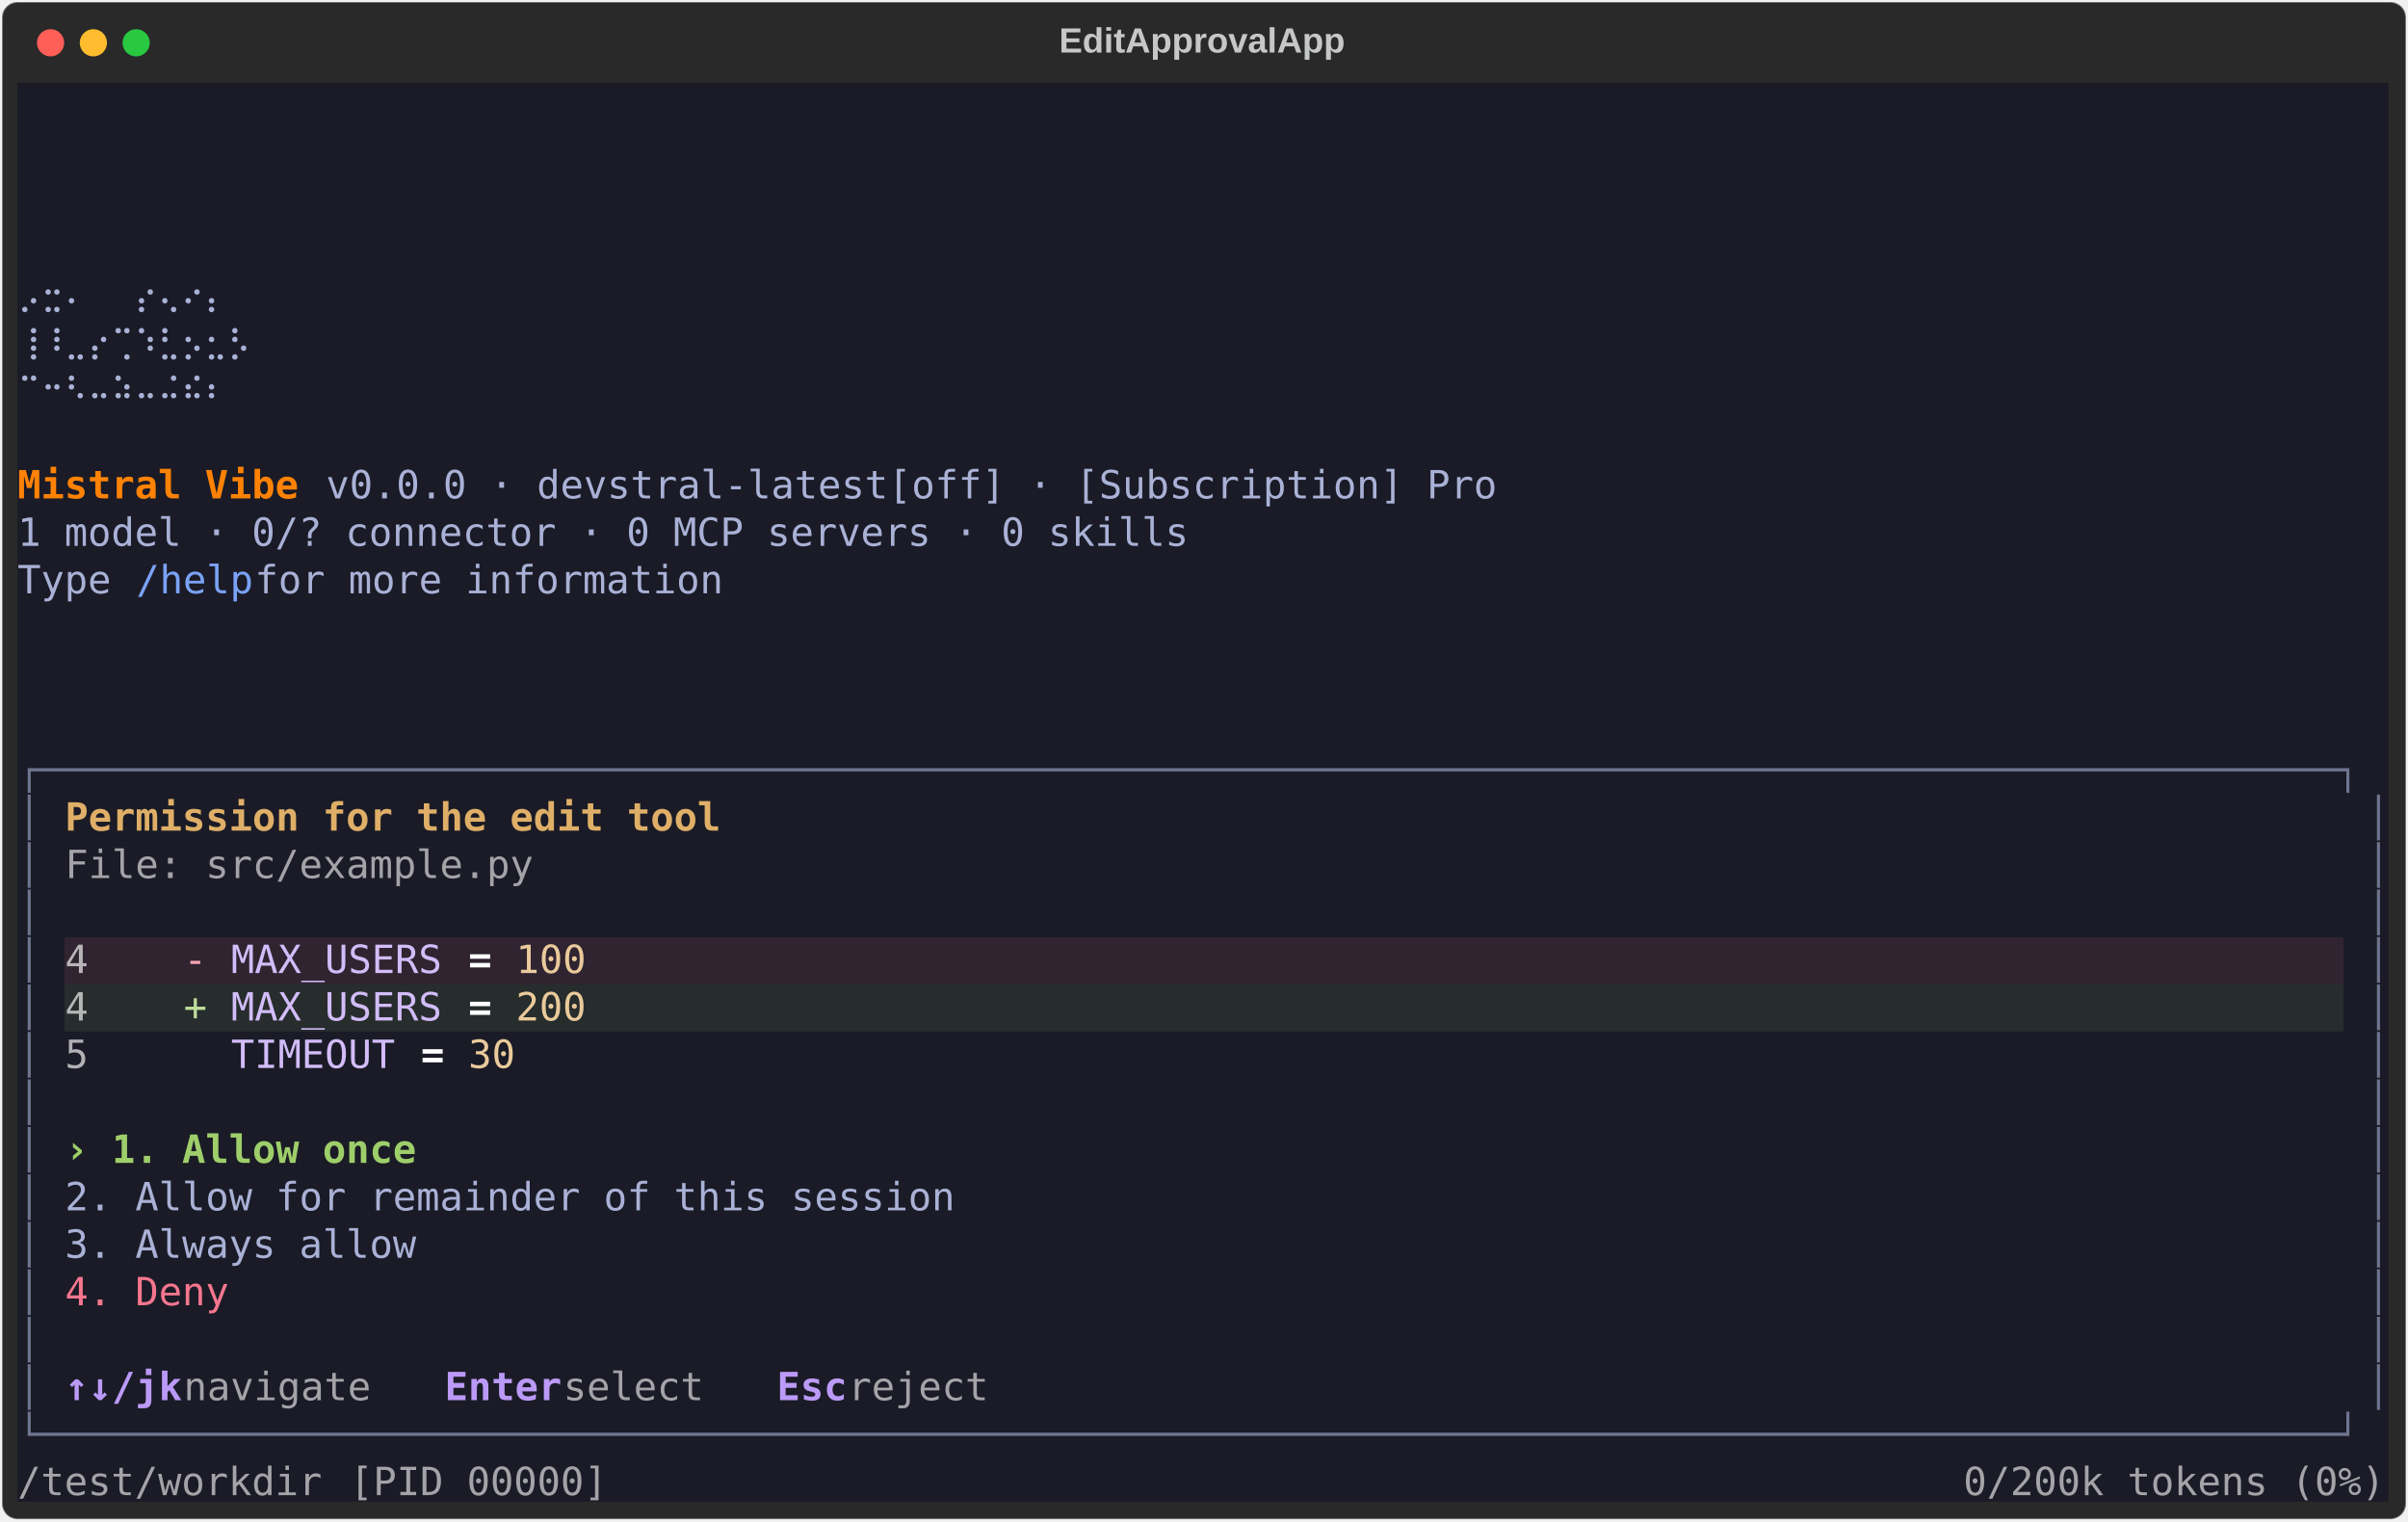
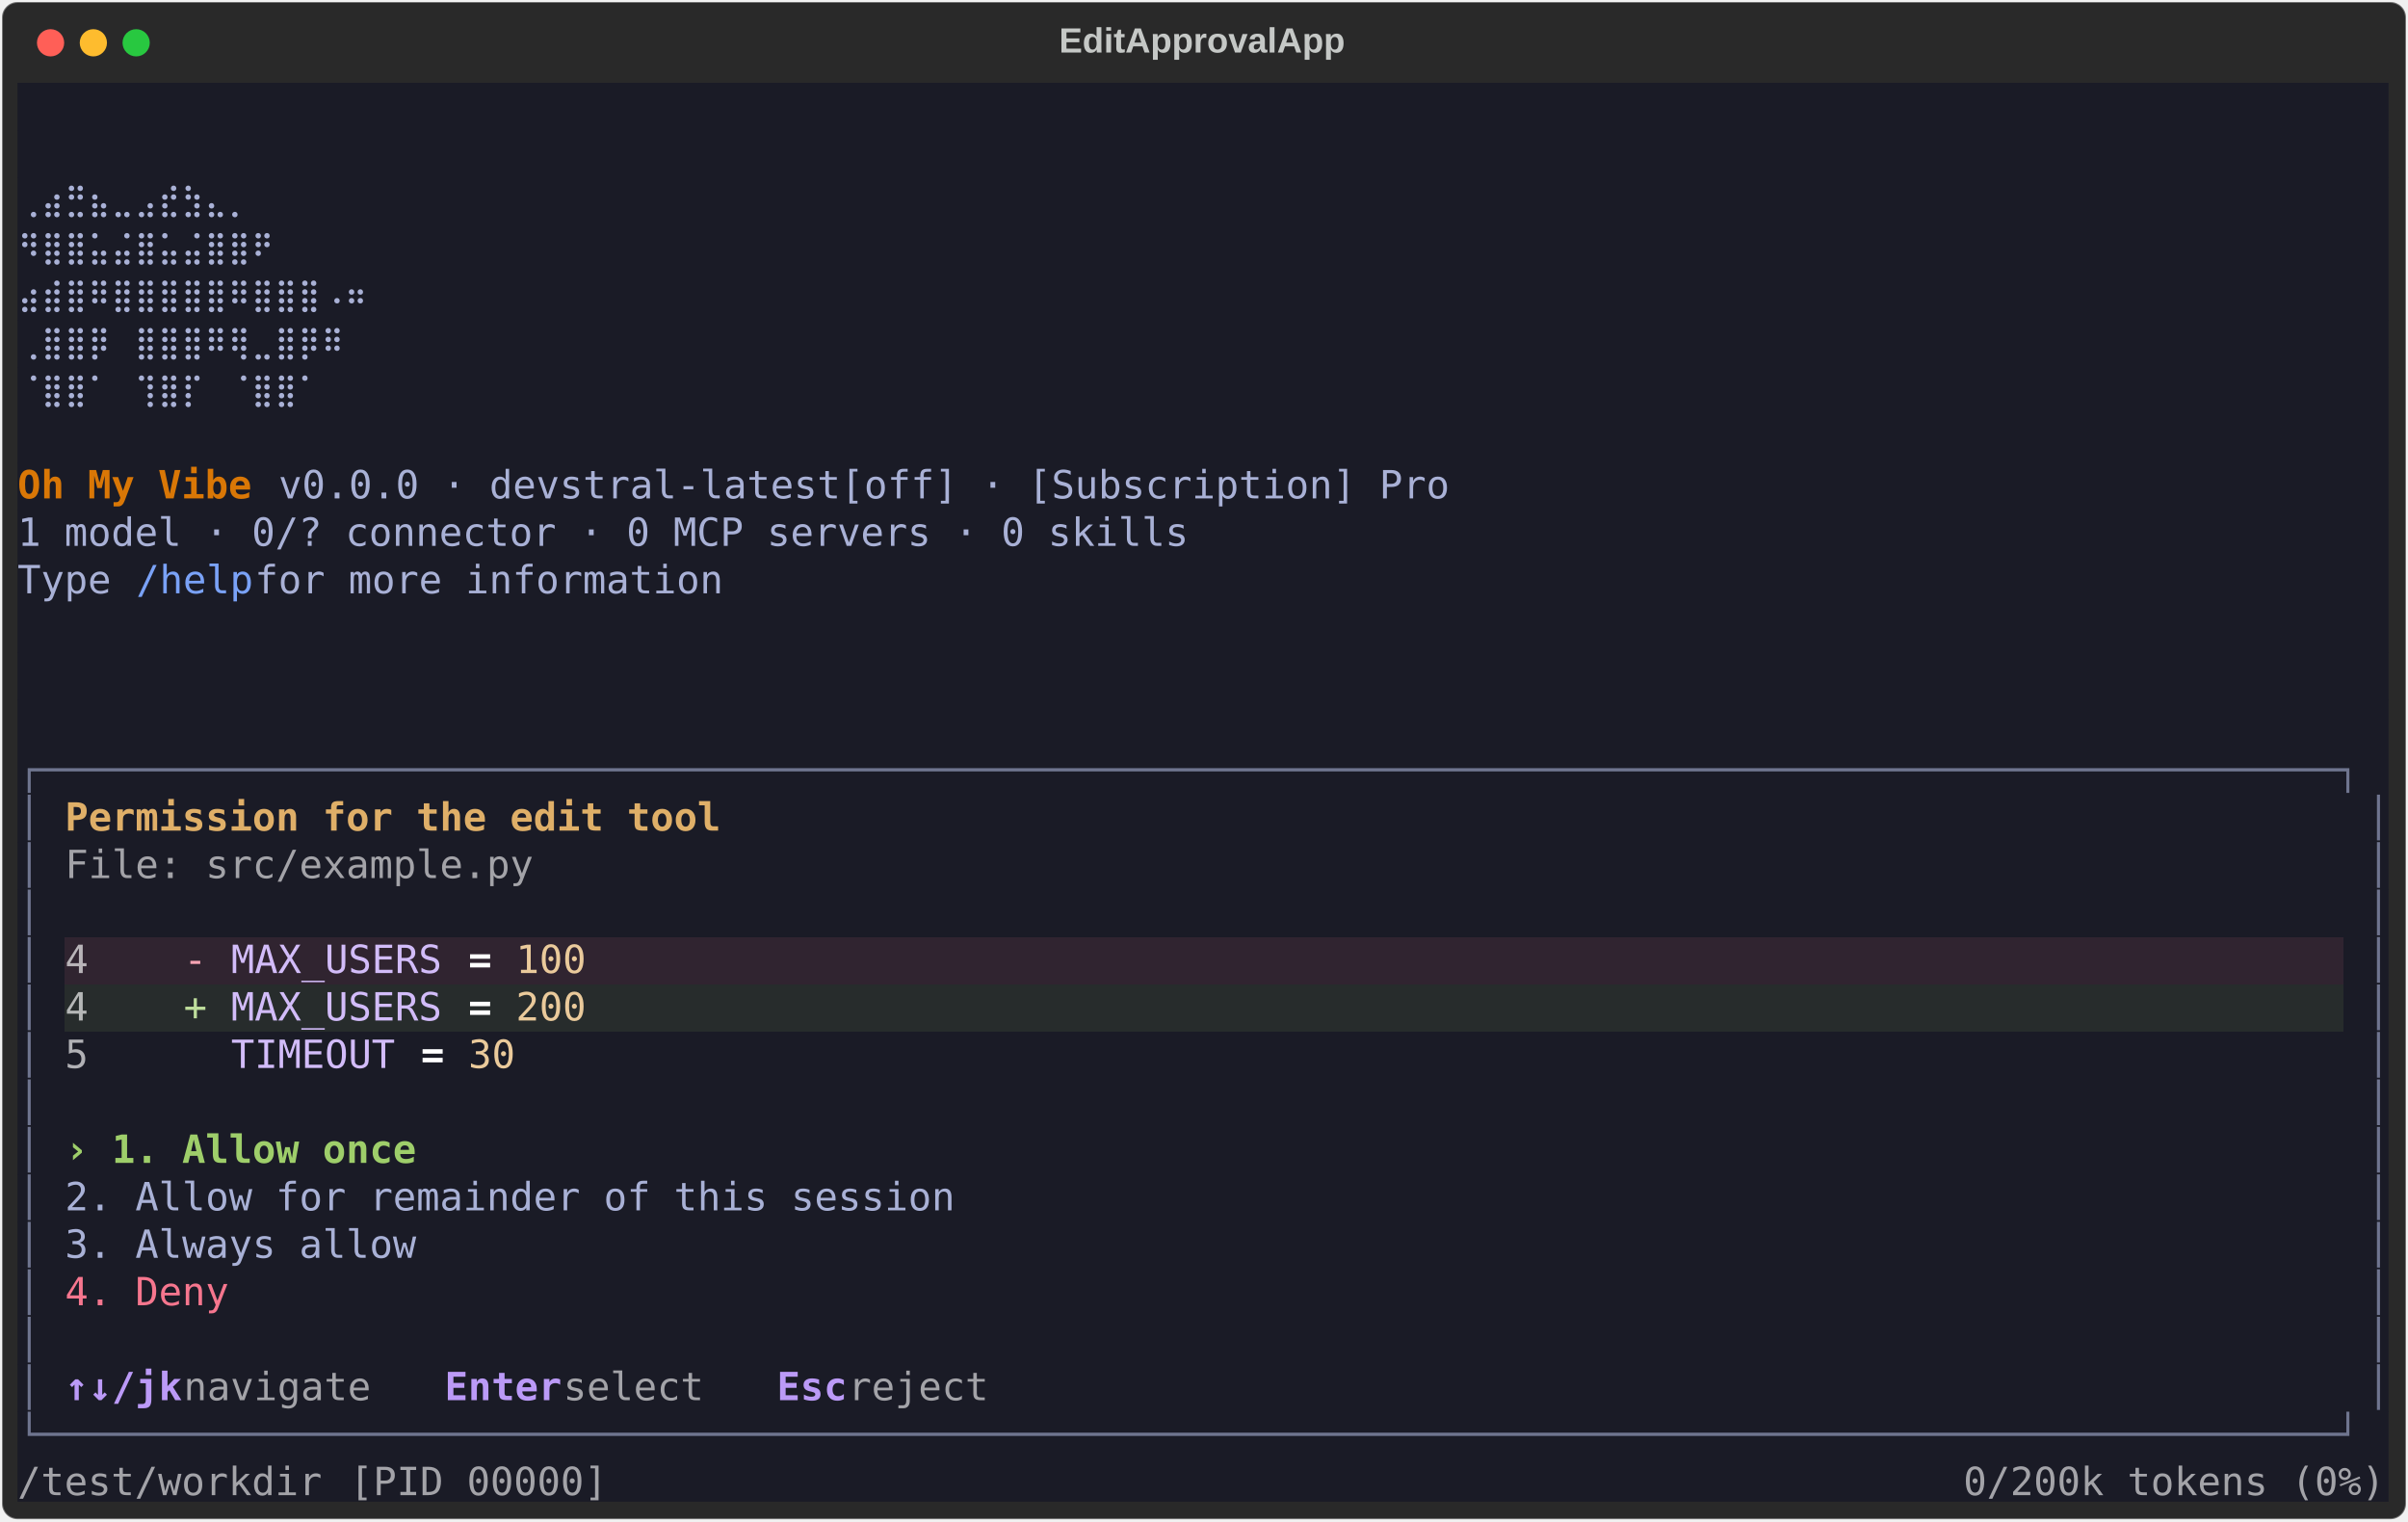
<svg xmlns="http://www.w3.org/2000/svg" class="rich-terminal" viewBox="0 0 1238 782.0">
  <style>

    @font-face {
        font-family: "Fira Code";
        src: local("FiraCode-Regular"),
                url("https://cdnjs.cloudflare.com/ajax/libs/firacode/6.2.0/woff2/FiraCode-Regular.woff2") format("woff2"),
                url("https://cdnjs.cloudflare.com/ajax/libs/firacode/6.2.0/woff/FiraCode-Regular.woff") format("woff");
        font-style: normal;
        font-weight: 400;
    }
    @font-face {
        font-family: "Fira Code";
        src: local("FiraCode-Bold"),
                url("https://cdnjs.cloudflare.com/ajax/libs/firacode/6.2.0/woff2/FiraCode-Bold.woff2") format("woff2"),
                url("https://cdnjs.cloudflare.com/ajax/libs/firacode/6.2.0/woff/FiraCode-Bold.woff") format("woff");
        font-style: bold;
        font-weight: 700;
    }

    .terminal-matrix {
        font-family: Fira Code, monospace;
        font-size: 20px;
        line-height: 24.4px;
        font-variant-east-asian: full-width;
    }

    .terminal-title {
        font-size: 18px;
        font-weight: bold;
        font-family: arial;
    }

    .terminal-r1 { fill: #c5c8c6 }
.terminal-r2 { fill: #a9b1d6 }
- .terminal-r3 { fill: #ff8205;font-weight: bold }
+ .terminal-r3 { fill: #d97706;font-weight: bold }
.terminal-r4 { fill: #1a1b26 }
.terminal-r5 { fill: #7aa2f7 }
.terminal-r6 { fill: #6f758f }
.terminal-r7 { fill: #dfaf68;font-weight: bold }
.terminal-r8 { fill: #a3a3a8 }
.terminal-r9 { fill: #b8b4b8 }
.terminal-r10 { fill: #f9a4b4 }
.terminal-r11 { fill: #d2bcf9 }
.terminal-r12 { fill: #ffffff }
.terminal-r13 { fill: #ffffff;font-weight: bold }
.terminal-r14 { fill: #eaca9b }
.terminal-r15 { fill: #b5b7b7 }
.terminal-r16 { fill: #bede9c }
.terminal-r17 { fill: #b1b1b5 }
.terminal-r18 { fill: #9ece6a;font-weight: bold }
.terminal-r19 { fill: #f6768e }
.terminal-r20 { fill: #bb9af7;font-weight: bold }
    </style>
  <defs>
    <clipPath id="terminal-clip-terminal">
      <rect x="0" y="0" width="1219.0" height="731.0" />
    </clipPath>
    <clipPath id="terminal-line-0">
      <rect x="0" y="1.5" width="1220" height="24.65" />
    </clipPath>
    <clipPath id="terminal-line-1">
      <rect x="0" y="25.9" width="1220" height="24.65" />
    </clipPath>
    <clipPath id="terminal-line-2">
      <rect x="0" y="50.3" width="1220" height="24.65" />
    </clipPath>
    <clipPath id="terminal-line-3">
      <rect x="0" y="74.7" width="1220" height="24.65" />
    </clipPath>
    <clipPath id="terminal-line-4">
      <rect x="0" y="99.1" width="1220" height="24.65" />
    </clipPath>
    <clipPath id="terminal-line-5">
      <rect x="0" y="123.5" width="1220" height="24.65" />
    </clipPath>
    <clipPath id="terminal-line-6">
      <rect x="0" y="147.9" width="1220" height="24.65" />
    </clipPath>
    <clipPath id="terminal-line-7">
      <rect x="0" y="172.3" width="1220" height="24.65" />
    </clipPath>
    <clipPath id="terminal-line-8">
      <rect x="0" y="196.7" width="1220" height="24.65" />
    </clipPath>
    <clipPath id="terminal-line-9">
      <rect x="0" y="221.1" width="1220" height="24.65" />
    </clipPath>
    <clipPath id="terminal-line-10">
      <rect x="0" y="245.5" width="1220" height="24.65" />
    </clipPath>
    <clipPath id="terminal-line-11">
      <rect x="0" y="269.9" width="1220" height="24.65" />
    </clipPath>
    <clipPath id="terminal-line-12">
      <rect x="0" y="294.3" width="1220" height="24.65" />
    </clipPath>
    <clipPath id="terminal-line-13">
      <rect x="0" y="318.7" width="1220" height="24.65" />
    </clipPath>
    <clipPath id="terminal-line-14">
      <rect x="0" y="343.1" width="1220" height="24.65" />
    </clipPath>
    <clipPath id="terminal-line-15">
      <rect x="0" y="367.5" width="1220" height="24.65" />
    </clipPath>
    <clipPath id="terminal-line-16">
      <rect x="0" y="391.9" width="1220" height="24.65" />
    </clipPath>
    <clipPath id="terminal-line-17">
      <rect x="0" y="416.3" width="1220" height="24.65" />
    </clipPath>
    <clipPath id="terminal-line-18">
      <rect x="0" y="440.7" width="1220" height="24.65" />
    </clipPath>
    <clipPath id="terminal-line-19">
      <rect x="0" y="465.1" width="1220" height="24.65" />
    </clipPath>
    <clipPath id="terminal-line-20">
      <rect x="0" y="489.5" width="1220" height="24.65" />
    </clipPath>
    <clipPath id="terminal-line-21">
      <rect x="0" y="513.9" width="1220" height="24.65" />
    </clipPath>
    <clipPath id="terminal-line-22">
      <rect x="0" y="538.3" width="1220" height="24.65" />
    </clipPath>
    <clipPath id="terminal-line-23">
      <rect x="0" y="562.7" width="1220" height="24.65" />
    </clipPath>
    <clipPath id="terminal-line-24">
      <rect x="0" y="587.1" width="1220" height="24.65" />
    </clipPath>
    <clipPath id="terminal-line-25">
      <rect x="0" y="611.5" width="1220" height="24.65" />
    </clipPath>
    <clipPath id="terminal-line-26">
      <rect x="0" y="635.9" width="1220" height="24.65" />
    </clipPath>
    <clipPath id="terminal-line-27">
      <rect x="0" y="660.3" width="1220" height="24.65" />
    </clipPath>
    <clipPath id="terminal-line-28">
      <rect x="0" y="684.7" width="1220" height="24.65" />
    </clipPath>
  </defs>
  <rect fill="#292929" stroke="rgba(255,255,255,0.35)" stroke-width="1" x="1" y="1" width="1236" height="780" rx="8" />
  <text class="terminal-title" fill="#c5c8c6" text-anchor="middle" x="618" y="27">EditApprovalApp</text>
  <g transform="translate(26,22)">
    <circle cx="0" cy="0" r="7" fill="#ff5f57" />
    <circle cx="22" cy="0" r="7" fill="#febc2e" />
    <circle cx="44" cy="0" r="7" fill="#28c840" />
  </g>
  <g transform="translate(9, 41)" clip-path="url(#terminal-clip-terminal)">
    <rect fill="#1a1b26" x="0" y="1.5" width="1220" height="24.65" shape-rendering="crispEdges" />
    <rect fill="#1a1b26" x="0" y="25.9" width="1220" height="24.65" shape-rendering="crispEdges" />
-     <rect fill="#1a1b26" x="0" y="50.3" width="1220" height="24.65" shape-rendering="crispEdges" />
-     <rect fill="#1a1b26" x="0" y="74.7" width="1220" height="24.65" shape-rendering="crispEdges" />
-     <rect fill="#1a1b26" x="0" y="99.1" width="134.2" height="24.65" shape-rendering="crispEdges" />
-     <rect fill="#1a1b26" x="134.2" y="99.1" width="646.6" height="24.65" shape-rendering="crispEdges" />
-     <rect fill="#1a1b26" x="780.8" y="99.1" width="439.2" height="24.65" shape-rendering="crispEdges" />
-     <rect fill="#1a1b26" x="0" y="123.5" width="134.2" height="24.65" shape-rendering="crispEdges" />
-     <rect fill="#1a1b26" x="134.2" y="123.5" width="646.6" height="24.65" shape-rendering="crispEdges" />
-     <rect fill="#1a1b26" x="780.8" y="123.5" width="439.2" height="24.65" shape-rendering="crispEdges" />
-     <rect fill="#1a1b26" x="0" y="147.9" width="134.2" height="24.65" shape-rendering="crispEdges" />
-     <rect fill="#1a1b26" x="134.2" y="147.9" width="646.6" height="24.65" shape-rendering="crispEdges" />
-     <rect fill="#1a1b26" x="780.8" y="147.9" width="439.2" height="24.65" shape-rendering="crispEdges" />
-     <rect fill="#1a1b26" x="0" y="172.3" width="780.8" height="24.65" shape-rendering="crispEdges" />
-     <rect fill="#1a1b26" x="780.8" y="172.3" width="439.2" height="24.65" shape-rendering="crispEdges" />
-     <rect fill="#1a1b26" x="0" y="196.7" width="146.4" height="24.65" shape-rendering="crispEdges" />
-     <rect fill="#1a1b26" x="146.4" y="196.7" width="12.2" height="24.65" shape-rendering="crispEdges" />
-     <rect fill="#1a1b26" x="158.6" y="196.7" width="610" height="24.65" shape-rendering="crispEdges" />
-     <rect fill="#1a1b26" x="768.6" y="196.7" width="12.2" height="24.65" shape-rendering="crispEdges" />
-     <rect fill="#1a1b26" x="780.8" y="196.7" width="439.2" height="24.65" shape-rendering="crispEdges" />
+     <rect fill="#1a1b26" x="0" y="50.3" width="219.6" height="24.65" shape-rendering="crispEdges" />
+     <rect fill="#1a1b26" x="219.6" y="50.3" width="536.8" height="24.65" shape-rendering="crispEdges" />
+     <rect fill="#1a1b26" x="756.4" y="50.3" width="463.6" height="24.65" shape-rendering="crispEdges" />
+     <rect fill="#1a1b26" x="0" y="74.7" width="219.6" height="24.65" shape-rendering="crispEdges" />
+     <rect fill="#1a1b26" x="219.6" y="74.7" width="524.6" height="24.65" shape-rendering="crispEdges" />
+     <rect fill="#1a1b26" x="744.2" y="74.7" width="12.2" height="24.65" shape-rendering="crispEdges" />
+     <rect fill="#1a1b26" x="756.4" y="74.7" width="463.6" height="24.65" shape-rendering="crispEdges" />
+     <rect fill="#1a1b26" x="0" y="99.1" width="219.6" height="24.65" shape-rendering="crispEdges" />
+     <rect fill="#1a1b26" x="219.6" y="99.1" width="524.6" height="24.65" shape-rendering="crispEdges" />
+     <rect fill="#1a1b26" x="744.2" y="99.1" width="12.2" height="24.65" shape-rendering="crispEdges" />
+     <rect fill="#1a1b26" x="756.4" y="99.1" width="463.6" height="24.65" shape-rendering="crispEdges" />
+     <rect fill="#1a1b26" x="0" y="123.5" width="219.6" height="24.65" shape-rendering="crispEdges" />
+     <rect fill="#1a1b26" x="219.6" y="123.5" width="524.6" height="24.65" shape-rendering="crispEdges" />
+     <rect fill="#1a1b26" x="744.2" y="123.5" width="12.2" height="24.65" shape-rendering="crispEdges" />
+     <rect fill="#1a1b26" x="756.4" y="123.5" width="463.6" height="24.65" shape-rendering="crispEdges" />
+     <rect fill="#1a1b26" x="0" y="147.9" width="219.6" height="24.65" shape-rendering="crispEdges" />
+     <rect fill="#1a1b26" x="219.6" y="147.9" width="524.6" height="24.65" shape-rendering="crispEdges" />
+     <rect fill="#1a1b26" x="744.2" y="147.9" width="12.2" height="24.65" shape-rendering="crispEdges" />
+     <rect fill="#1a1b26" x="756.4" y="147.9" width="463.6" height="24.65" shape-rendering="crispEdges" />
+     <rect fill="#1a1b26" x="0" y="172.3" width="756.4" height="24.65" shape-rendering="crispEdges" />
+     <rect fill="#1a1b26" x="756.4" y="172.3" width="463.6" height="24.65" shape-rendering="crispEdges" />
+     <rect fill="#1a1b26" x="0" y="196.7" width="122" height="24.65" shape-rendering="crispEdges" />
+     <rect fill="#1a1b26" x="122" y="196.7" width="12.2" height="24.65" shape-rendering="crispEdges" />
+     <rect fill="#1a1b26" x="134.2" y="196.7" width="610" height="24.65" shape-rendering="crispEdges" />
+     <rect fill="#1a1b26" x="744.2" y="196.7" width="12.2" height="24.65" shape-rendering="crispEdges" />
+     <rect fill="#1a1b26" x="756.4" y="196.7" width="463.6" height="24.65" shape-rendering="crispEdges" />
    <rect fill="#1a1b26" x="0" y="221.1" width="610" height="24.65" shape-rendering="crispEdges" />
-     <rect fill="#1a1b26" x="610" y="221.1" width="170.8" height="24.65" shape-rendering="crispEdges" />
-     <rect fill="#1a1b26" x="780.8" y="221.1" width="439.2" height="24.65" shape-rendering="crispEdges" />
+     <rect fill="#1a1b26" x="610" y="221.1" width="146.4" height="24.65" shape-rendering="crispEdges" />
+     <rect fill="#1a1b26" x="756.4" y="221.1" width="463.6" height="24.65" shape-rendering="crispEdges" />
    <rect fill="#1a1b26" x="0" y="245.5" width="61" height="24.65" shape-rendering="crispEdges" />
    <rect fill="#1a1b26" x="61" y="245.5" width="61" height="24.65" shape-rendering="crispEdges" />
    <rect fill="#1a1b26" x="122" y="245.5" width="256.2" height="24.65" shape-rendering="crispEdges" />
-     <rect fill="#1a1b26" x="378.2" y="245.5" width="402.6" height="24.65" shape-rendering="crispEdges" />
-     <rect fill="#1a1b26" x="780.8" y="245.5" width="439.2" height="24.65" shape-rendering="crispEdges" />
+     <rect fill="#1a1b26" x="378.2" y="245.5" width="378.2" height="24.65" shape-rendering="crispEdges" />
+     <rect fill="#1a1b26" x="756.4" y="245.5" width="463.6" height="24.65" shape-rendering="crispEdges" />
    <rect fill="#1a1b26" x="0" y="269.9" width="1220" height="24.65" shape-rendering="crispEdges" />
    <rect fill="#1a1b26" x="0" y="294.3" width="1220" height="24.65" shape-rendering="crispEdges" />
    <rect fill="#1a1b26" x="0" y="318.7" width="0" height="24.65" shape-rendering="crispEdges" />
    <rect fill="#1a1b26" x="0" y="318.7" width="1220" height="24.65" shape-rendering="crispEdges" />
    <rect fill="#1a1b26" x="0" y="343.1" width="1220" height="24.65" shape-rendering="crispEdges" />
    <rect fill="#1a1b26" x="0" y="367.5" width="12.2" height="24.65" shape-rendering="crispEdges" />
    <rect fill="#1a1b26" x="12.2" y="367.5" width="12.2" height="24.65" shape-rendering="crispEdges" />
    <rect fill="#1a1b26" x="24.4" y="367.5" width="341.6" height="24.65" shape-rendering="crispEdges" />
    <rect fill="#1a1b26" x="366" y="367.5" width="841.8" height="24.65" shape-rendering="crispEdges" />
    <rect fill="#1a1b26" x="1207.8" y="367.5" width="12.2" height="24.65" shape-rendering="crispEdges" />
    <rect fill="#1a1b26" x="0" y="391.9" width="12.2" height="24.65" shape-rendering="crispEdges" />
    <rect fill="#1a1b26" x="12.2" y="391.9" width="12.2" height="24.65" shape-rendering="crispEdges" />
    <rect fill="#1a1b26" x="24.4" y="391.9" width="244" height="24.65" shape-rendering="crispEdges" />
    <rect fill="#1a1b26" x="268.4" y="391.9" width="939.4" height="24.65" shape-rendering="crispEdges" />
    <rect fill="#1a1b26" x="1207.8" y="391.9" width="12.2" height="24.65" shape-rendering="crispEdges" />
    <rect fill="#1a1b26" x="0" y="416.3" width="12.2" height="24.65" shape-rendering="crispEdges" />
    <rect fill="#1a1b26" x="12.2" y="416.3" width="12.2" height="24.65" shape-rendering="crispEdges" />
    <rect fill="#1a1b26" x="24.4" y="416.3" width="0" height="24.65" shape-rendering="crispEdges" />
    <rect fill="#1a1b26" x="24.4" y="416.3" width="1183.4" height="24.65" shape-rendering="crispEdges" />
    <rect fill="#1a1b26" x="1207.8" y="416.3" width="12.2" height="24.65" shape-rendering="crispEdges" />
    <rect fill="#1a1b26" x="0" y="440.7" width="12.2" height="24.65" shape-rendering="crispEdges" />
    <rect fill="#1a1b26" x="12.2" y="440.7" width="12.2" height="24.65" shape-rendering="crispEdges" />
    <rect fill="#302430" x="24.4" y="440.7" width="61" height="24.65" shape-rendering="crispEdges" />
    <rect fill="#302430" x="85.4" y="440.7" width="24.4" height="24.65" shape-rendering="crispEdges" />
    <rect fill="#302430" x="109.8" y="440.7" width="109.8" height="24.65" shape-rendering="crispEdges" />
    <rect fill="#302430" x="219.6" y="440.7" width="12.2" height="24.65" shape-rendering="crispEdges" />
    <rect fill="#302430" x="231.8" y="440.7" width="12.2" height="24.65" shape-rendering="crispEdges" />
    <rect fill="#302430" x="244" y="440.7" width="12.2" height="24.65" shape-rendering="crispEdges" />
    <rect fill="#302430" x="256.2" y="440.7" width="36.6" height="24.65" shape-rendering="crispEdges" />
    <rect fill="#302430" x="292.8" y="440.7" width="902.8" height="24.65" shape-rendering="crispEdges" />
    <rect fill="#1a1b26" x="1195.6" y="440.7" width="12.2" height="24.65" shape-rendering="crispEdges" />
    <rect fill="#1a1b26" x="1207.8" y="440.7" width="12.2" height="24.65" shape-rendering="crispEdges" />
    <rect fill="#1a1b26" x="0" y="465.1" width="12.2" height="24.65" shape-rendering="crispEdges" />
    <rect fill="#1a1b26" x="12.2" y="465.1" width="12.2" height="24.65" shape-rendering="crispEdges" />
    <rect fill="#272c2c" x="24.4" y="465.1" width="61" height="24.65" shape-rendering="crispEdges" />
    <rect fill="#272c2c" x="85.4" y="465.1" width="24.4" height="24.65" shape-rendering="crispEdges" />
    <rect fill="#272c2c" x="109.8" y="465.1" width="109.8" height="24.65" shape-rendering="crispEdges" />
    <rect fill="#272c2c" x="219.6" y="465.1" width="12.2" height="24.65" shape-rendering="crispEdges" />
    <rect fill="#272c2c" x="231.8" y="465.1" width="12.2" height="24.65" shape-rendering="crispEdges" />
    <rect fill="#272c2c" x="244" y="465.1" width="12.2" height="24.65" shape-rendering="crispEdges" />
    <rect fill="#272c2c" x="256.2" y="465.1" width="36.6" height="24.65" shape-rendering="crispEdges" />
    <rect fill="#272c2c" x="292.8" y="465.1" width="902.8" height="24.65" shape-rendering="crispEdges" />
    <rect fill="#1a1b26" x="1195.6" y="465.1" width="12.2" height="24.65" shape-rendering="crispEdges" />
    <rect fill="#1a1b26" x="1207.8" y="465.1" width="12.2" height="24.65" shape-rendering="crispEdges" />
    <rect fill="#1a1b26" x="0" y="489.5" width="12.2" height="24.65" shape-rendering="crispEdges" />
    <rect fill="#1a1b26" x="12.2" y="489.5" width="12.2" height="24.65" shape-rendering="crispEdges" />
    <rect fill="#1a1b26" x="24.4" y="489.5" width="61" height="24.65" shape-rendering="crispEdges" />
    <rect fill="#1a1b26" x="85.4" y="489.5" width="24.4" height="24.65" shape-rendering="crispEdges" />
    <rect fill="#1a1b26" x="109.8" y="489.5" width="85.4" height="24.65" shape-rendering="crispEdges" />
    <rect fill="#1a1b26" x="195.2" y="489.5" width="12.2" height="24.65" shape-rendering="crispEdges" />
    <rect fill="#1a1b26" x="207.4" y="489.5" width="12.2" height="24.65" shape-rendering="crispEdges" />
    <rect fill="#1a1b26" x="219.6" y="489.5" width="12.2" height="24.65" shape-rendering="crispEdges" />
    <rect fill="#1a1b26" x="231.8" y="489.5" width="24.4" height="24.65" shape-rendering="crispEdges" />
    <rect fill="#1a1b26" x="256.2" y="489.5" width="939.4" height="24.65" shape-rendering="crispEdges" />
    <rect fill="#1a1b26" x="1195.6" y="489.5" width="12.2" height="24.65" shape-rendering="crispEdges" />
    <rect fill="#1a1b26" x="1207.8" y="489.5" width="12.2" height="24.65" shape-rendering="crispEdges" />
    <rect fill="#1a1b26" x="0" y="513.9" width="12.2" height="24.65" shape-rendering="crispEdges" />
    <rect fill="#1a1b26" x="12.2" y="513.9" width="12.2" height="24.65" shape-rendering="crispEdges" />
    <rect fill="#1a1b26" x="24.4" y="513.9" width="0" height="24.65" shape-rendering="crispEdges" />
    <rect fill="#1a1b26" x="24.4" y="513.9" width="1183.4" height="24.65" shape-rendering="crispEdges" />
    <rect fill="#1a1b26" x="1207.8" y="513.9" width="12.2" height="24.65" shape-rendering="crispEdges" />
    <rect fill="#1a1b26" x="0" y="538.3" width="12.2" height="24.65" shape-rendering="crispEdges" />
    <rect fill="#1a1b26" x="12.2" y="538.3" width="12.2" height="24.65" shape-rendering="crispEdges" />
    <rect fill="#1a1b26" x="24.4" y="538.3" width="183" height="24.65" shape-rendering="crispEdges" />
    <rect fill="#1a1b26" x="207.4" y="538.3" width="1000.4" height="24.65" shape-rendering="crispEdges" />
    <rect fill="#1a1b26" x="1207.8" y="538.3" width="12.2" height="24.65" shape-rendering="crispEdges" />
    <rect fill="#1a1b26" x="0" y="562.7" width="12.2" height="24.65" shape-rendering="crispEdges" />
    <rect fill="#1a1b26" x="12.2" y="562.7" width="12.2" height="24.65" shape-rendering="crispEdges" />
    <rect fill="#1a1b26" x="24.4" y="562.7" width="488" height="24.65" shape-rendering="crispEdges" />
    <rect fill="#1a1b26" x="512.4" y="562.7" width="695.4" height="24.65" shape-rendering="crispEdges" />
    <rect fill="#1a1b26" x="1207.8" y="562.7" width="12.2" height="24.65" shape-rendering="crispEdges" />
    <rect fill="#1a1b26" x="0" y="587.1" width="12.2" height="24.65" shape-rendering="crispEdges" />
    <rect fill="#1a1b26" x="12.2" y="587.1" width="12.2" height="24.65" shape-rendering="crispEdges" />
    <rect fill="#1a1b26" x="24.4" y="587.1" width="207.4" height="24.65" shape-rendering="crispEdges" />
    <rect fill="#1a1b26" x="231.8" y="587.1" width="976" height="24.65" shape-rendering="crispEdges" />
    <rect fill="#1a1b26" x="1207.8" y="587.1" width="12.2" height="24.65" shape-rendering="crispEdges" />
    <rect fill="#1a1b26" x="0" y="611.5" width="12.2" height="24.65" shape-rendering="crispEdges" />
    <rect fill="#1a1b26" x="12.2" y="611.5" width="12.2" height="24.65" shape-rendering="crispEdges" />
    <rect fill="#1a1b26" x="24.4" y="611.5" width="109.8" height="24.65" shape-rendering="crispEdges" />
    <rect fill="#1a1b26" x="134.2" y="611.5" width="1073.6" height="24.65" shape-rendering="crispEdges" />
    <rect fill="#1a1b26" x="1207.8" y="611.5" width="12.2" height="24.65" shape-rendering="crispEdges" />
    <rect fill="#1a1b26" x="0" y="635.9" width="12.2" height="24.65" shape-rendering="crispEdges" />
    <rect fill="#1a1b26" x="12.2" y="635.9" width="1195.6" height="24.65" shape-rendering="crispEdges" />
    <rect fill="#1a1b26" x="1207.8" y="635.9" width="12.2" height="24.65" shape-rendering="crispEdges" />
    <rect fill="#1a1b26" x="0" y="660.3" width="12.2" height="24.65" shape-rendering="crispEdges" />
    <rect fill="#1a1b26" x="12.2" y="660.3" width="12.2" height="24.65" shape-rendering="crispEdges" />
    <rect fill="#1a1b26" x="24.4" y="660.3" width="61" height="24.65" shape-rendering="crispEdges" />
    <rect fill="#1a1b26" x="85.4" y="660.3" width="134.2" height="24.65" shape-rendering="crispEdges" />
    <rect fill="#1a1b26" x="219.6" y="660.3" width="61" height="24.65" shape-rendering="crispEdges" />
    <rect fill="#1a1b26" x="280.6" y="660.3" width="109.8" height="24.65" shape-rendering="crispEdges" />
    <rect fill="#1a1b26" x="390.4" y="660.3" width="36.6" height="24.65" shape-rendering="crispEdges" />
    <rect fill="#1a1b26" x="427" y="660.3" width="85.4" height="24.65" shape-rendering="crispEdges" />
    <rect fill="#1a1b26" x="512.4" y="660.3" width="695.4" height="24.65" shape-rendering="crispEdges" />
    <rect fill="#1a1b26" x="1207.8" y="660.3" width="12.2" height="24.65" shape-rendering="crispEdges" />
    <rect fill="#1a1b26" x="0" y="684.7" width="1220" height="24.65" shape-rendering="crispEdges" />
    <rect fill="#1a1b26" x="0" y="709.1" width="158.6" height="24.65" shape-rendering="crispEdges" />
    <rect fill="#1a1b26" x="158.6" y="709.1" width="12.2" height="24.65" shape-rendering="crispEdges" />
    <rect fill="#1a1b26" x="170.8" y="709.1" width="134.2" height="24.65" shape-rendering="crispEdges" />
    <rect fill="#1a1b26" x="305" y="709.1" width="0" height="24.65" shape-rendering="crispEdges" />
    <rect fill="#1a1b26" x="305" y="709.1" width="695.4" height="24.65" shape-rendering="crispEdges" />
    <rect fill="#1a1b26" x="1000.4" y="709.1" width="219.6" height="24.65" shape-rendering="crispEdges" />
    <g class="terminal-matrix">
      <text class="terminal-r1" x="1220" y="20" textLength="12.2" clip-path="url(#terminal-line-0)">
</text>
      <text class="terminal-r1" x="1220" y="44.4" textLength="12.2" clip-path="url(#terminal-line-1)">
</text>
+       <text class="terminal-r2" x="0" y="68.8" textLength="219.6" clip-path="url(#terminal-line-2)">  ⢀⣴⣛⣦⣀⣠⣞⣳⣄⡀      </text>
      <text class="terminal-r1" x="1220" y="68.8" textLength="12.2" clip-path="url(#terminal-line-2)">
</text>
+       <text class="terminal-r2" x="0" y="93.2" textLength="219.6" clip-path="url(#terminal-line-3)">  ⠻⣿⣿⣥⣬⣿⣥⣬⣿⣿⠟     </text>
      <text class="terminal-r1" x="1220" y="93.2" textLength="12.2" clip-path="url(#terminal-line-3)">
</text>
-       <text class="terminal-r2" x="0" y="117.6" textLength="134.2" clip-path="url(#terminal-line-4)">  ⡠⣒⠄  ⡔⢄⠔⡄</text>
+       <text class="terminal-r2" x="0" y="117.6" textLength="219.6" clip-path="url(#terminal-line-4)"> ⣴⣾⣿⠿⣿⣿⣿⣿⣿⠿⣿⣿⣿⠠⠶  </text>
      <text class="terminal-r1" x="1220" y="117.6" textLength="12.2" clip-path="url(#terminal-line-4)">
</text>
-       <text class="terminal-r2" x="0" y="142" textLength="134.2" clip-path="url(#terminal-line-5)"> ⢸⠸⣀⡔⢉⠱⣃⡢⣂⡣</text>
+       <text class="terminal-r2" x="0" y="142" textLength="219.6" clip-path="url(#terminal-line-5)">⢀⣿⣿⡿ ⣿⣿⣿⠿⢿⣀⣿⡿⠿    </text>
      <text class="terminal-r1" x="1220" y="142" textLength="12.2" clip-path="url(#terminal-line-5)">
</text>
-       <text class="terminal-r2" x="0" y="166.4" textLength="134.2" clip-path="url(#terminal-line-6)">  ⠉⠒⠣⠤⠵⠤⠬⠮⠆</text>
+       <text class="terminal-r2" x="0" y="166.4" textLength="219.6" clip-path="url(#terminal-line-6)">⠈⣿⣿⠁ ⢹⣿⡏ ⠈⣿⣿⠁     </text>
      <text class="terminal-r1" x="1220" y="166.4" textLength="12.2" clip-path="url(#terminal-line-6)">
</text>
      <text class="terminal-r1" x="1220" y="190.8" textLength="12.2" clip-path="url(#terminal-line-7)">
</text>
-       <text class="terminal-r3" x="0" y="215.2" textLength="146.4" clip-path="url(#terminal-line-8)">Mistral Vibe</text>
-       <text class="terminal-r2" x="158.6" y="215.2" textLength="610" clip-path="url(#terminal-line-8)">v0.0.0 · devstral-latest[off] · [Subscription] Pro</text>
+       <text class="terminal-r3" x="0" y="215.2" textLength="122" clip-path="url(#terminal-line-8)">Oh My Vibe</text>
+       <text class="terminal-r2" x="134.2" y="215.2" textLength="610" clip-path="url(#terminal-line-8)">v0.0.0 · devstral-latest[off] · [Subscription] Pro</text>
      <text class="terminal-r1" x="1220" y="215.2" textLength="12.2" clip-path="url(#terminal-line-8)">
</text>
      <text class="terminal-r2" x="0" y="239.6" textLength="610" clip-path="url(#terminal-line-9)">1 model · 0/? connector · 0 MCP servers · 0 skills</text>
      <text class="terminal-r1" x="1220" y="239.6" textLength="12.2" clip-path="url(#terminal-line-9)">
</text>
      <text class="terminal-r2" x="0" y="264" textLength="61" clip-path="url(#terminal-line-10)">Type </text>
      <text class="terminal-r5" x="61" y="264" textLength="61" clip-path="url(#terminal-line-10)">/help</text>
      <text class="terminal-r2" x="122" y="264" textLength="256.2" clip-path="url(#terminal-line-10)"> for more information</text>
      <text class="terminal-r1" x="1220" y="264" textLength="12.2" clip-path="url(#terminal-line-10)">
</text>
      <text class="terminal-r1" x="1220" y="288.4" textLength="12.2" clip-path="url(#terminal-line-11)">
</text>
      <text class="terminal-r1" x="1220" y="312.8" textLength="12.2" clip-path="url(#terminal-line-12)">
</text>
      <text class="terminal-r1" x="1220" y="337.2" textLength="12.2" clip-path="url(#terminal-line-13)">
</text>
      <text class="terminal-r6" x="0" y="361.6" textLength="1220" clip-path="url(#terminal-line-14)">┌──────────────────────────────────────────────────────────────────────────────────────────────────┐</text>
      <text class="terminal-r1" x="1220" y="361.6" textLength="12.2" clip-path="url(#terminal-line-14)">
</text>
      <text class="terminal-r6" x="0" y="386" textLength="12.2" clip-path="url(#terminal-line-15)">│</text>
      <text class="terminal-r7" x="24.4" y="386" textLength="341.6" clip-path="url(#terminal-line-15)">Permission for the edit tool</text>
      <text class="terminal-r6" x="1207.8" y="386" textLength="12.2" clip-path="url(#terminal-line-15)">│</text>
      <text class="terminal-r1" x="1220" y="386" textLength="12.2" clip-path="url(#terminal-line-15)">
</text>
      <text class="terminal-r6" x="0" y="410.4" textLength="12.2" clip-path="url(#terminal-line-16)">│</text>
      <text class="terminal-r8" x="24.4" y="410.4" textLength="244" clip-path="url(#terminal-line-16)">File: src/example.py</text>
      <text class="terminal-r6" x="1207.8" y="410.4" textLength="12.2" clip-path="url(#terminal-line-16)">│</text>
      <text class="terminal-r1" x="1220" y="410.4" textLength="12.2" clip-path="url(#terminal-line-16)">
</text>
      <text class="terminal-r6" x="0" y="434.8" textLength="12.2" clip-path="url(#terminal-line-17)">│</text>
      <text class="terminal-r6" x="1207.8" y="434.8" textLength="12.2" clip-path="url(#terminal-line-17)">│</text>
      <text class="terminal-r1" x="1220" y="434.8" textLength="12.2" clip-path="url(#terminal-line-17)">
</text>
      <text class="terminal-r6" x="0" y="459.2" textLength="12.2" clip-path="url(#terminal-line-18)">│</text>
      <text class="terminal-r9" x="24.4" y="459.2" textLength="61" clip-path="url(#terminal-line-18)">   4 </text>
      <text class="terminal-r10" x="85.4" y="459.2" textLength="24.4" clip-path="url(#terminal-line-18)">- </text>
      <text class="terminal-r11" x="109.8" y="459.2" textLength="109.8" clip-path="url(#terminal-line-18)">MAX_USERS</text>
      <text class="terminal-r13" x="231.8" y="459.2" textLength="12.2" clip-path="url(#terminal-line-18)">=</text>
      <text class="terminal-r14" x="256.2" y="459.2" textLength="36.6" clip-path="url(#terminal-line-18)">100</text>
      <text class="terminal-r6" x="1207.8" y="459.2" textLength="12.2" clip-path="url(#terminal-line-18)">│</text>
      <text class="terminal-r1" x="1220" y="459.2" textLength="12.2" clip-path="url(#terminal-line-18)">
</text>
      <text class="terminal-r6" x="0" y="483.6" textLength="12.2" clip-path="url(#terminal-line-19)">│</text>
      <text class="terminal-r15" x="24.4" y="483.6" textLength="61" clip-path="url(#terminal-line-19)">   4 </text>
      <text class="terminal-r16" x="85.4" y="483.6" textLength="24.4" clip-path="url(#terminal-line-19)">+ </text>
      <text class="terminal-r11" x="109.8" y="483.6" textLength="109.8" clip-path="url(#terminal-line-19)">MAX_USERS</text>
      <text class="terminal-r13" x="231.8" y="483.6" textLength="12.2" clip-path="url(#terminal-line-19)">=</text>
      <text class="terminal-r14" x="256.2" y="483.6" textLength="36.6" clip-path="url(#terminal-line-19)">200</text>
      <text class="terminal-r6" x="1207.8" y="483.6" textLength="12.2" clip-path="url(#terminal-line-19)">│</text>
      <text class="terminal-r1" x="1220" y="483.6" textLength="12.2" clip-path="url(#terminal-line-19)">
</text>
      <text class="terminal-r6" x="0" y="508" textLength="12.2" clip-path="url(#terminal-line-20)">│</text>
      <text class="terminal-r17" x="24.4" y="508" textLength="61" clip-path="url(#terminal-line-20)">   5 </text>
      <text class="terminal-r11" x="109.8" y="508" textLength="85.4" clip-path="url(#terminal-line-20)">TIMEOUT</text>
      <text class="terminal-r13" x="207.4" y="508" textLength="12.2" clip-path="url(#terminal-line-20)">=</text>
      <text class="terminal-r14" x="231.8" y="508" textLength="24.4" clip-path="url(#terminal-line-20)">30</text>
      <text class="terminal-r6" x="1207.8" y="508" textLength="12.2" clip-path="url(#terminal-line-20)">│</text>
      <text class="terminal-r1" x="1220" y="508" textLength="12.2" clip-path="url(#terminal-line-20)">
</text>
      <text class="terminal-r6" x="0" y="532.4" textLength="12.2" clip-path="url(#terminal-line-21)">│</text>
      <text class="terminal-r6" x="1207.8" y="532.4" textLength="12.2" clip-path="url(#terminal-line-21)">│</text>
      <text class="terminal-r1" x="1220" y="532.4" textLength="12.2" clip-path="url(#terminal-line-21)">
</text>
      <text class="terminal-r6" x="0" y="556.8" textLength="12.2" clip-path="url(#terminal-line-22)">│</text>
      <text class="terminal-r18" x="24.4" y="556.8" textLength="183" clip-path="url(#terminal-line-22)">› 1. Allow once</text>
      <text class="terminal-r6" x="1207.8" y="556.8" textLength="12.2" clip-path="url(#terminal-line-22)">│</text>
      <text class="terminal-r1" x="1220" y="556.8" textLength="12.2" clip-path="url(#terminal-line-22)">
</text>
      <text class="terminal-r6" x="0" y="581.2" textLength="12.2" clip-path="url(#terminal-line-23)">│</text>
      <text class="terminal-r2" x="24.4" y="581.2" textLength="488" clip-path="url(#terminal-line-23)">  2. Allow for remainder of this session</text>
      <text class="terminal-r6" x="1207.8" y="581.2" textLength="12.2" clip-path="url(#terminal-line-23)">│</text>
      <text class="terminal-r1" x="1220" y="581.2" textLength="12.2" clip-path="url(#terminal-line-23)">
</text>
      <text class="terminal-r6" x="0" y="605.6" textLength="12.2" clip-path="url(#terminal-line-24)">│</text>
      <text class="terminal-r2" x="24.4" y="605.6" textLength="207.4" clip-path="url(#terminal-line-24)">  3. Always allow</text>
      <text class="terminal-r6" x="1207.8" y="605.6" textLength="12.2" clip-path="url(#terminal-line-24)">│</text>
      <text class="terminal-r1" x="1220" y="605.6" textLength="12.2" clip-path="url(#terminal-line-24)">
</text>
      <text class="terminal-r6" x="0" y="630" textLength="12.2" clip-path="url(#terminal-line-25)">│</text>
      <text class="terminal-r19" x="24.4" y="630" textLength="109.8" clip-path="url(#terminal-line-25)">  4. Deny</text>
      <text class="terminal-r6" x="1207.8" y="630" textLength="12.2" clip-path="url(#terminal-line-25)">│</text>
      <text class="terminal-r1" x="1220" y="630" textLength="12.2" clip-path="url(#terminal-line-25)">
</text>
      <text class="terminal-r6" x="0" y="654.4" textLength="12.2" clip-path="url(#terminal-line-26)">│</text>
      <text class="terminal-r6" x="1207.8" y="654.4" textLength="12.2" clip-path="url(#terminal-line-26)">│</text>
      <text class="terminal-r1" x="1220" y="654.4" textLength="12.2" clip-path="url(#terminal-line-26)">
</text>
      <text class="terminal-r6" x="0" y="678.8" textLength="12.2" clip-path="url(#terminal-line-27)">│</text>
      <text class="terminal-r20" x="24.4" y="678.8" textLength="61" clip-path="url(#terminal-line-27)">↑↓/jk</text>
      <text class="terminal-r8" x="85.4" y="678.8" textLength="134.2" clip-path="url(#terminal-line-27)"> navigate  </text>
      <text class="terminal-r20" x="219.6" y="678.8" textLength="61" clip-path="url(#terminal-line-27)">Enter</text>
      <text class="terminal-r8" x="280.6" y="678.8" textLength="109.8" clip-path="url(#terminal-line-27)"> select  </text>
      <text class="terminal-r20" x="390.4" y="678.8" textLength="36.6" clip-path="url(#terminal-line-27)">Esc</text>
      <text class="terminal-r8" x="427" y="678.8" textLength="85.4" clip-path="url(#terminal-line-27)"> reject</text>
      <text class="terminal-r6" x="1207.8" y="678.8" textLength="12.2" clip-path="url(#terminal-line-27)">│</text>
      <text class="terminal-r1" x="1220" y="678.8" textLength="12.2" clip-path="url(#terminal-line-27)">
</text>
      <text class="terminal-r6" x="0" y="703.2" textLength="1220" clip-path="url(#terminal-line-28)">└──────────────────────────────────────────────────────────────────────────────────────────────────┘</text>
      <text class="terminal-r1" x="1220" y="703.2" textLength="12.2" clip-path="url(#terminal-line-28)">
</text>
      <text class="terminal-r8" x="0" y="727.6" textLength="158.6" clip-path="url(#terminal-line-29)">/test/workdir</text>
      <text class="terminal-r8" x="170.8" y="727.6" textLength="134.2" clip-path="url(#terminal-line-29)">[PID 00000]</text>
      <text class="terminal-r8" x="1000.4" y="727.6" textLength="219.6" clip-path="url(#terminal-line-29)">0/200k tokens (0%)</text>
    </g>
  </g>
</svg>
